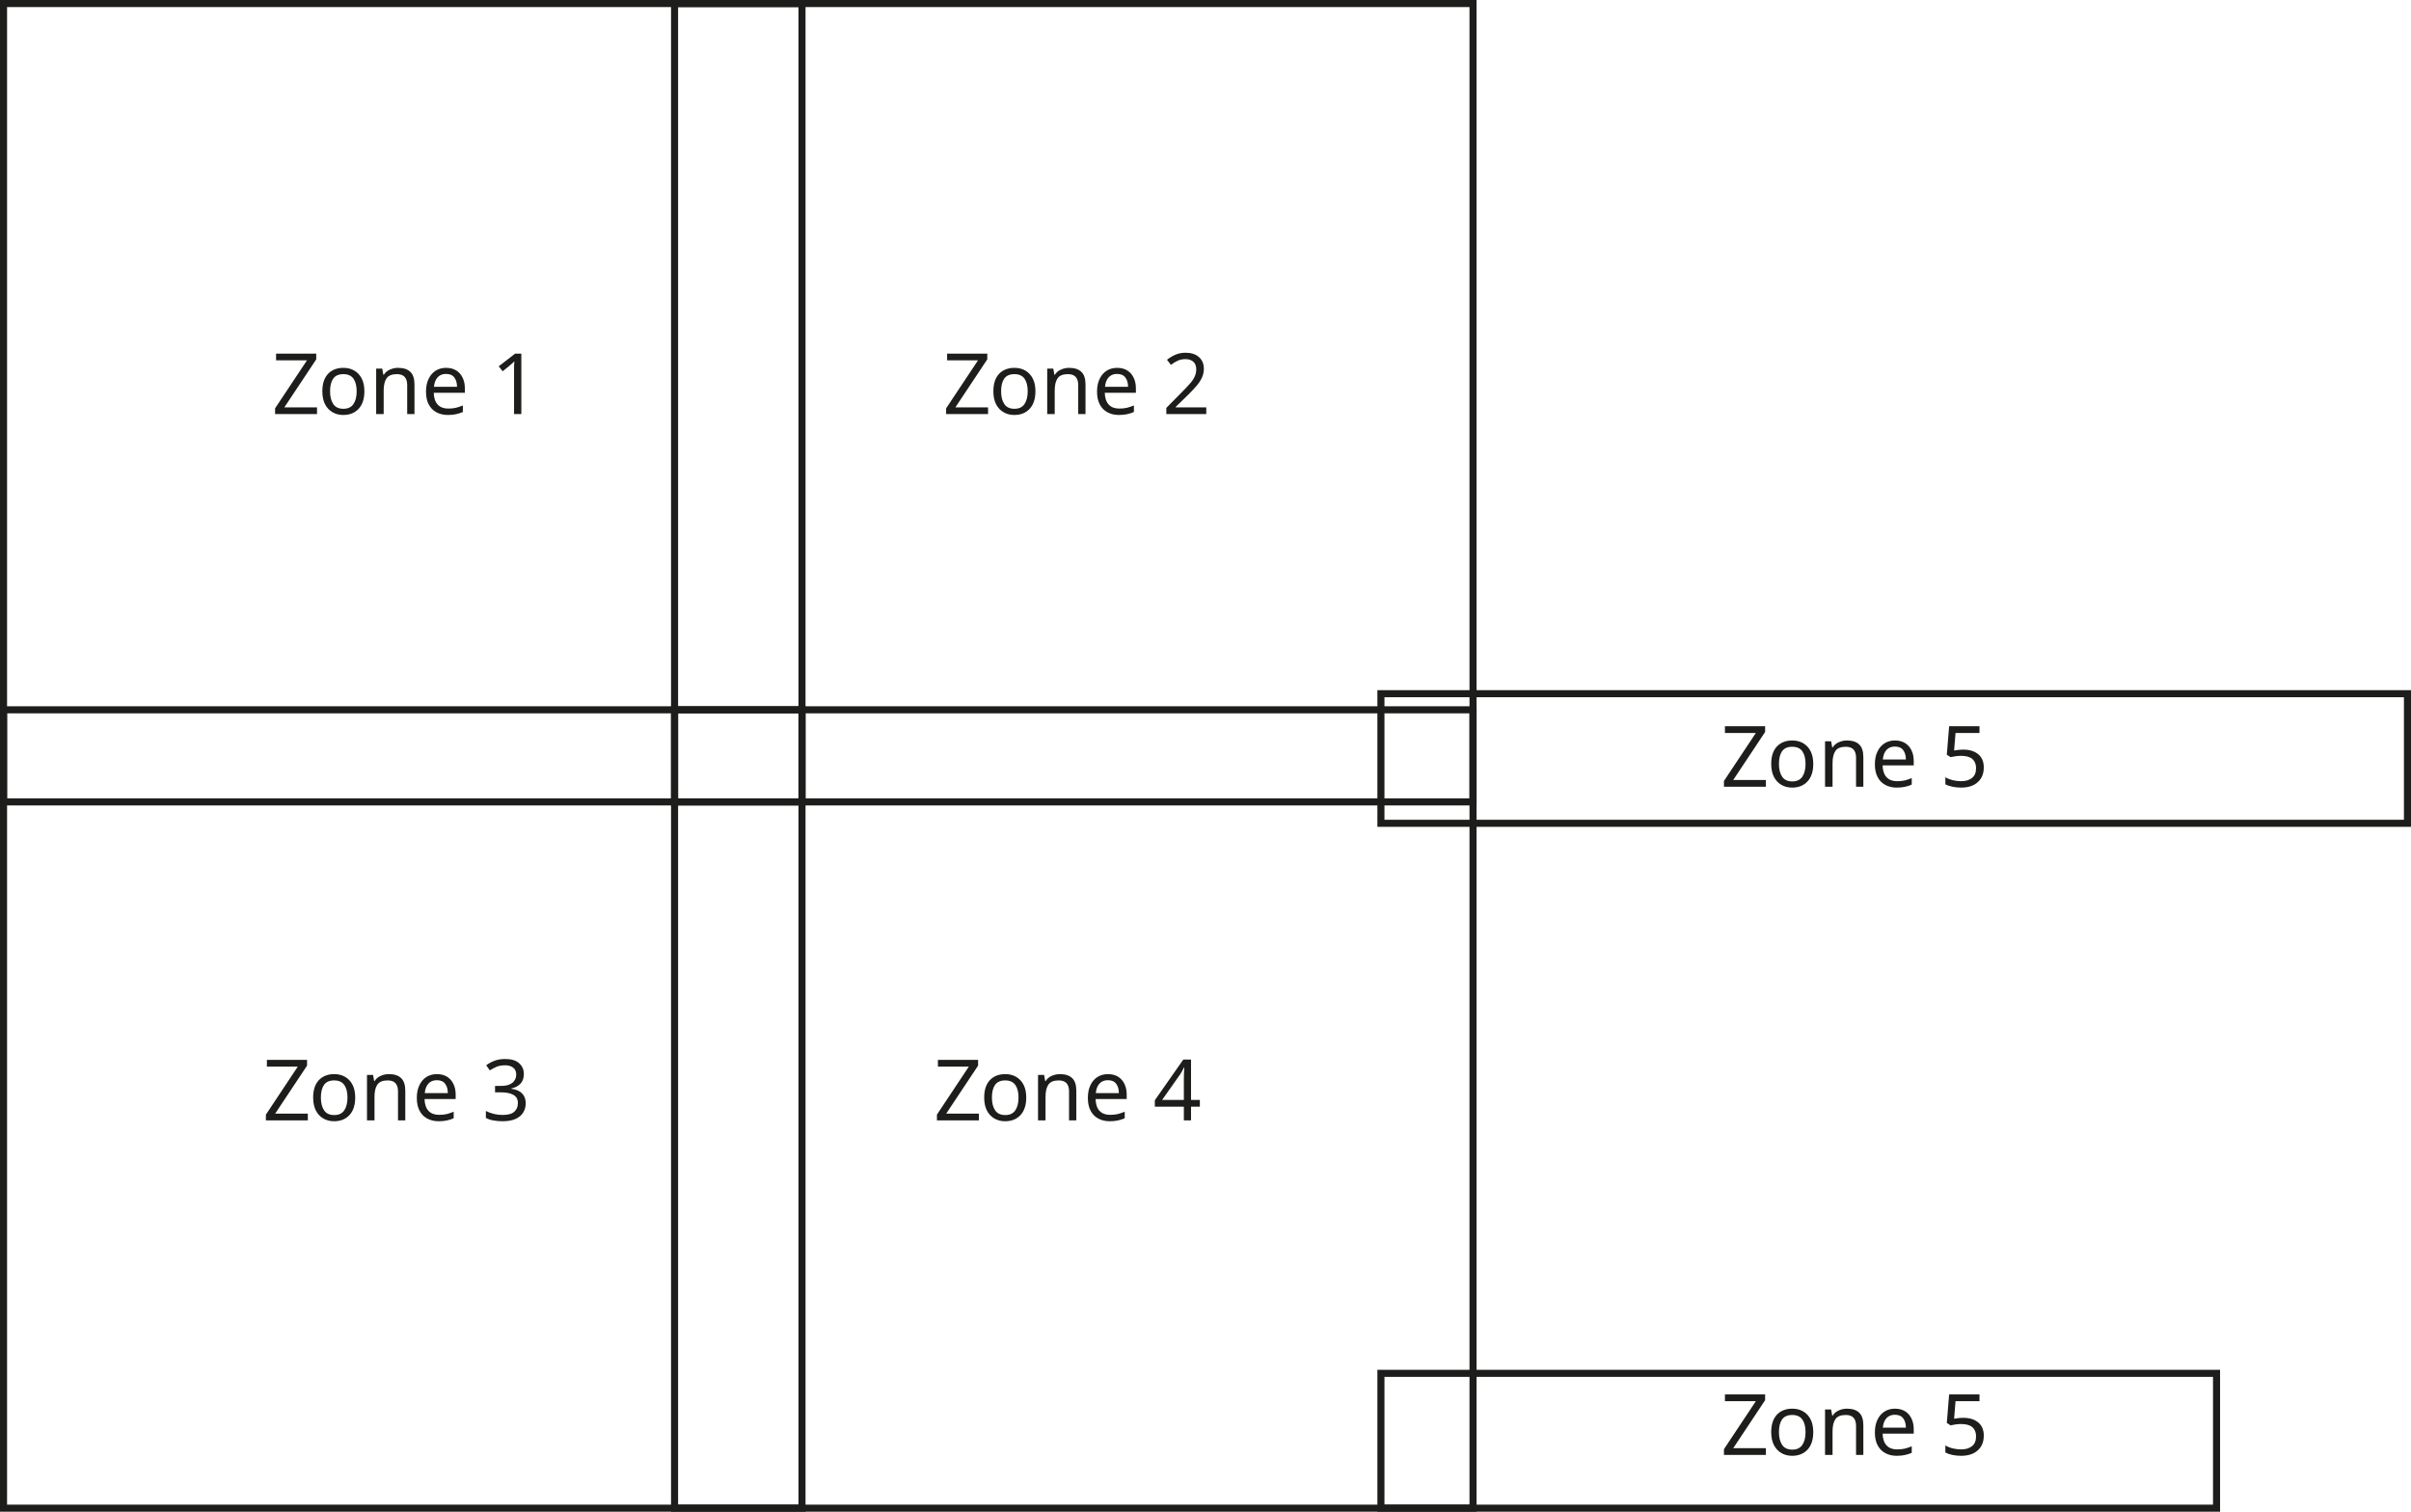
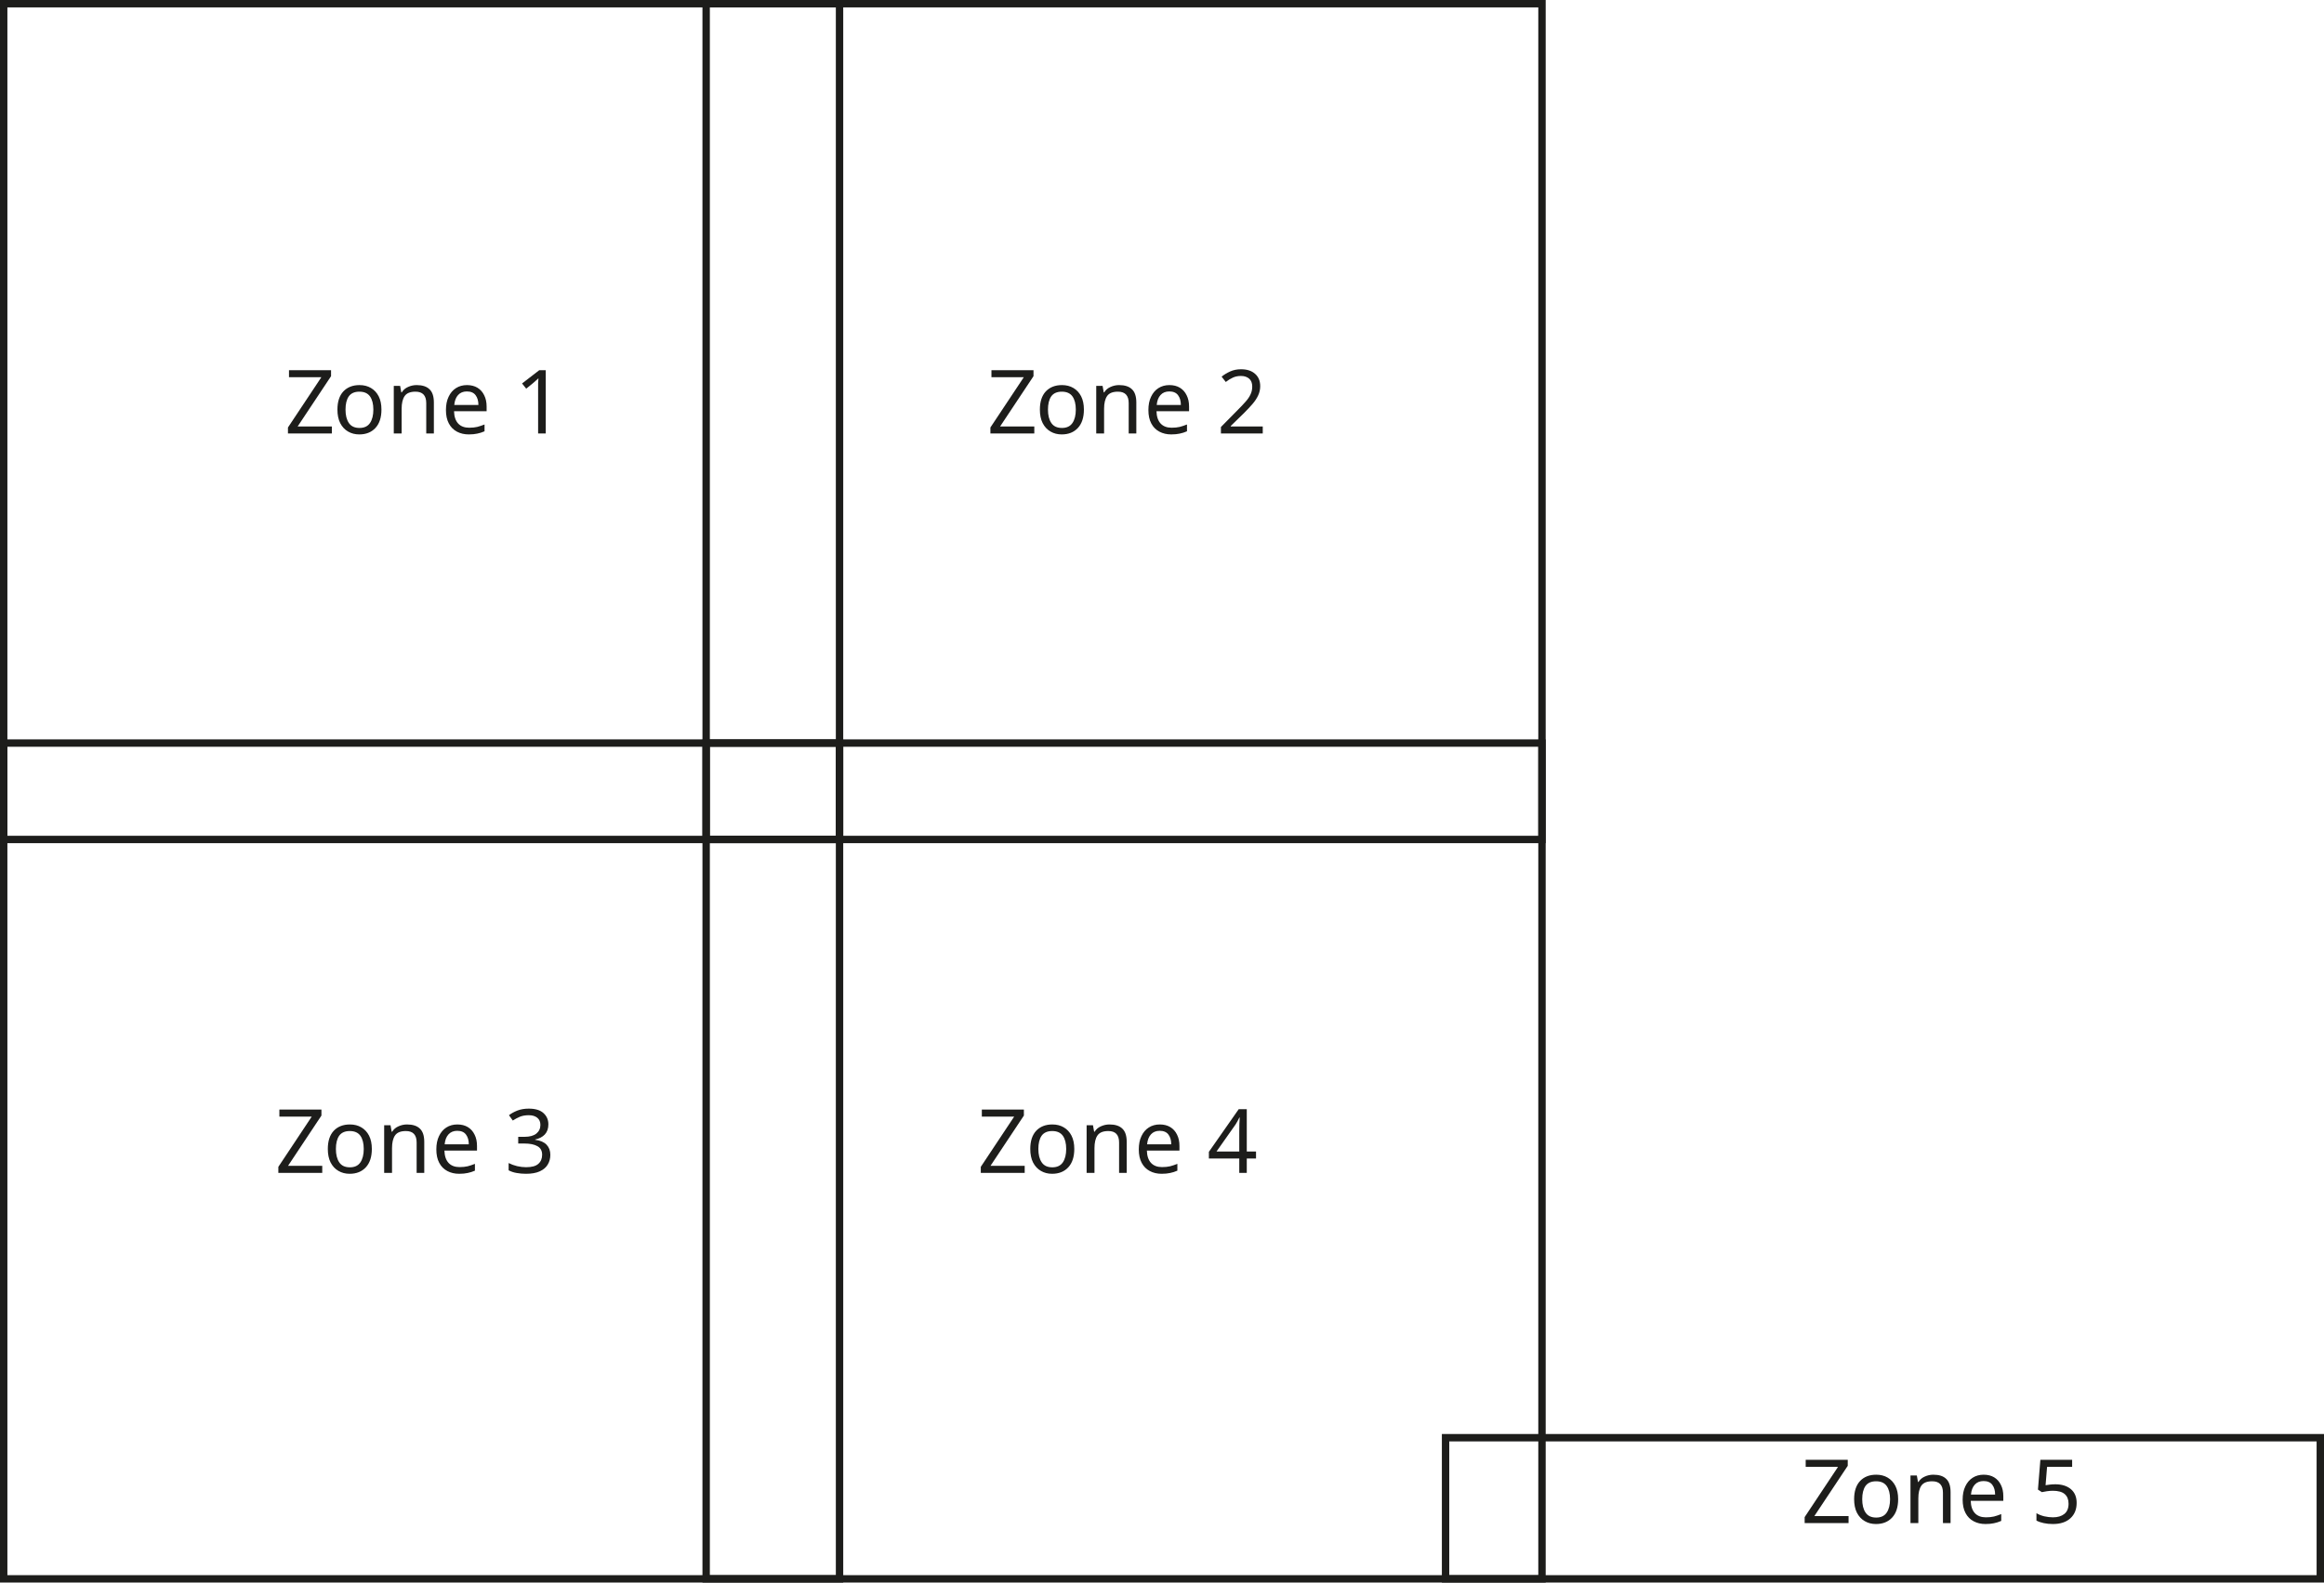
- <svg xmlns="http://www.w3.org/2000/svg" viewBox="0 0 341.33 214.04">
+ <svg xmlns="http://www.w3.org/2000/svg" viewBox="0 0 314.3 214.04">
  <defs>
    <style>.cls-1{fill:none;stroke:#1d1d1b;stroke-miterlimit:10;}.cls-2{font-size:12px;fill:#1d1d1b;font-family:MyriadPro-Regular, Myriad Pro;}.cls-3{letter-spacing:-0.01em;}.cls-4{letter-spacing:-0.01em;}</style>
  </defs>
  <g id="Layer_2" data-name="Layer 2">
    <g id="Layer_1-2" data-name="Layer 1">
      <rect class="cls-1" x="0.5" y="0.5" width="113.04" height="113.04" />
      <text class="cls-2" transform="translate(38.49 58.63)">
        <tspan class="cls-3">Z</tspan>
        <tspan x="6.49" y="0">one 1</tspan>
      </text>
      <rect class="cls-1" x="0.5" y="100.5" width="113.04" height="113.04" />
      <text class="cls-2" transform="translate(37.19 158.63)">
        <tspan class="cls-3">Z</tspan>
        <tspan x="6.49" y="0">one 3</tspan>
-       </text>
-       <rect class="cls-1" x="195.5" y="98.22" width="145.33" height="18.35" />
-       <text class="cls-2" transform="translate(243.61 111.39)">
-         <tspan class="cls-4">Z</tspan>
-         <tspan x="6.49" y="0">one 5</tspan>
      </text>
      <rect class="cls-1" x="195.5" y="194.45" width="118.3" height="19.09" />
      <text class="cls-2" transform="translate(243.61 206)">
        <tspan class="cls-4">Z</tspan>
        <tspan x="6.49" y="0">one 5</tspan>
      </text>
      <rect class="cls-1" x="95.5" y="0.5" width="113.04" height="113.04" />
      <text class="cls-2" transform="translate(133.49 58.63)">
        <tspan class="cls-3">Z</tspan>
        <tspan x="6.49" y="0">one 2</tspan>
      </text>
      <rect class="cls-1" x="95.5" y="100.5" width="113.04" height="113.04" />
      <text class="cls-2" transform="translate(132.19 158.63)">
        <tspan class="cls-3">Z</tspan>
        <tspan x="6.49" y="0">one 4</tspan>
      </text>
    </g>
  </g>
</svg>
